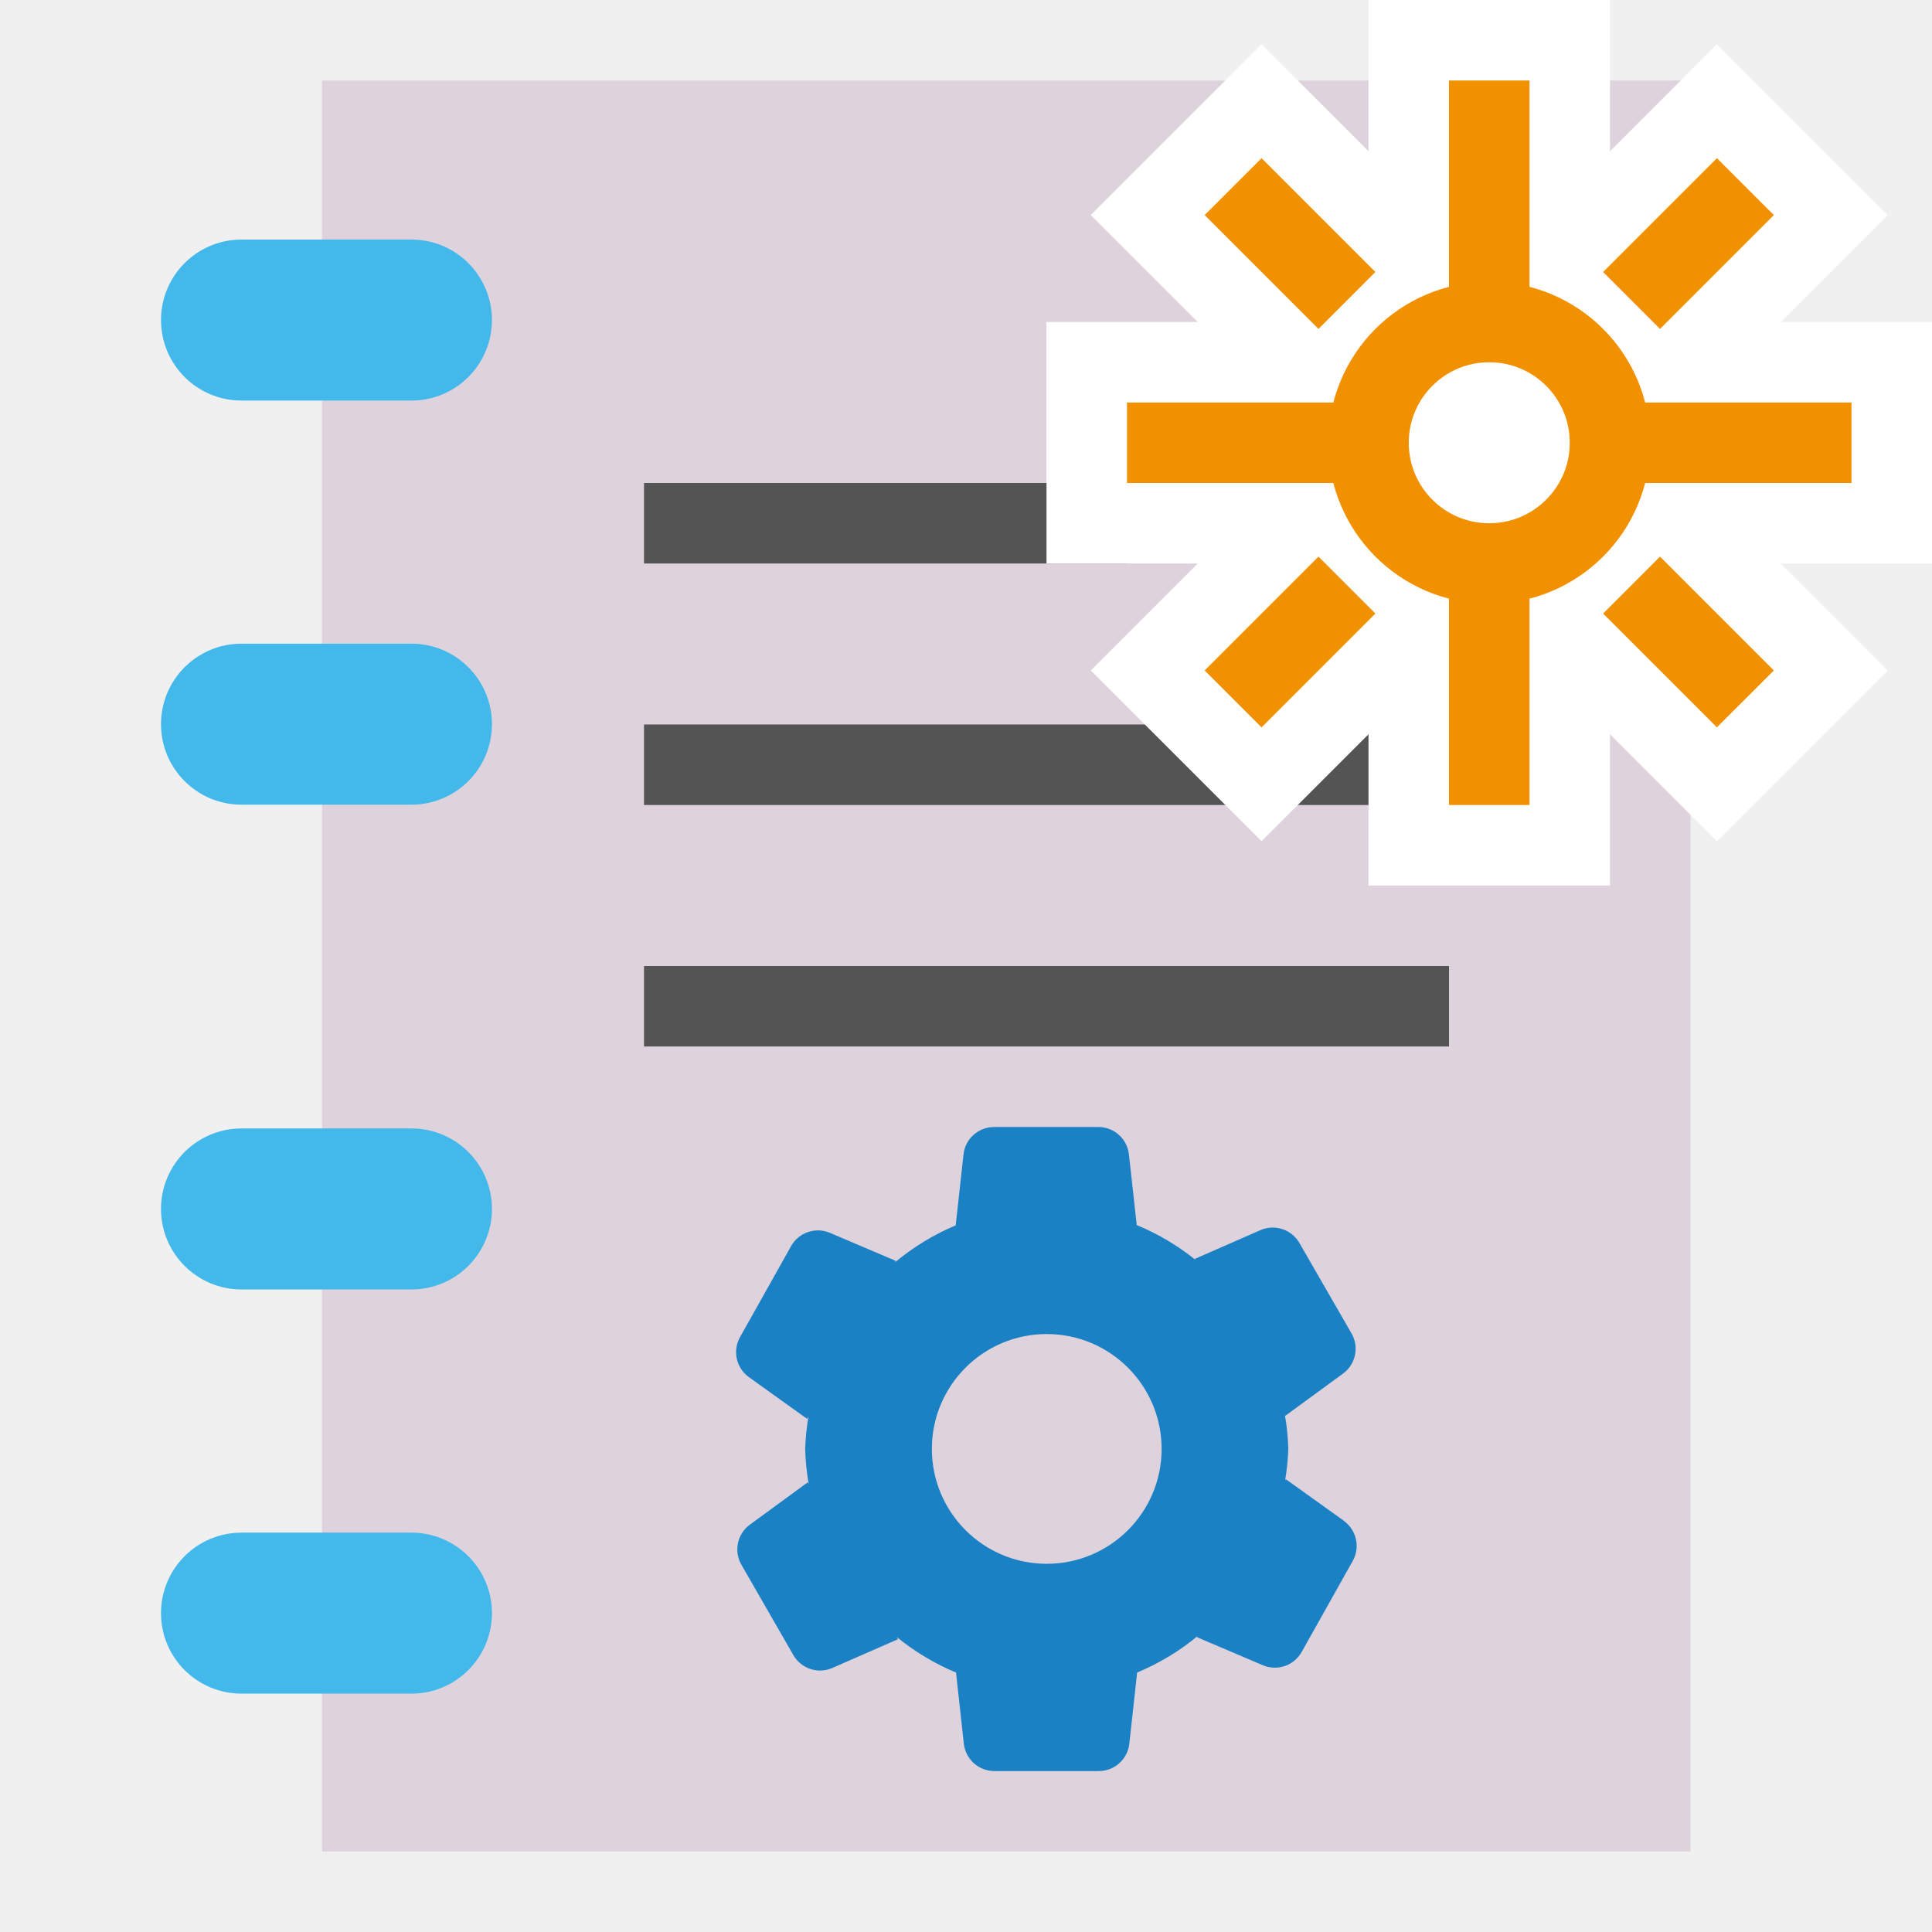
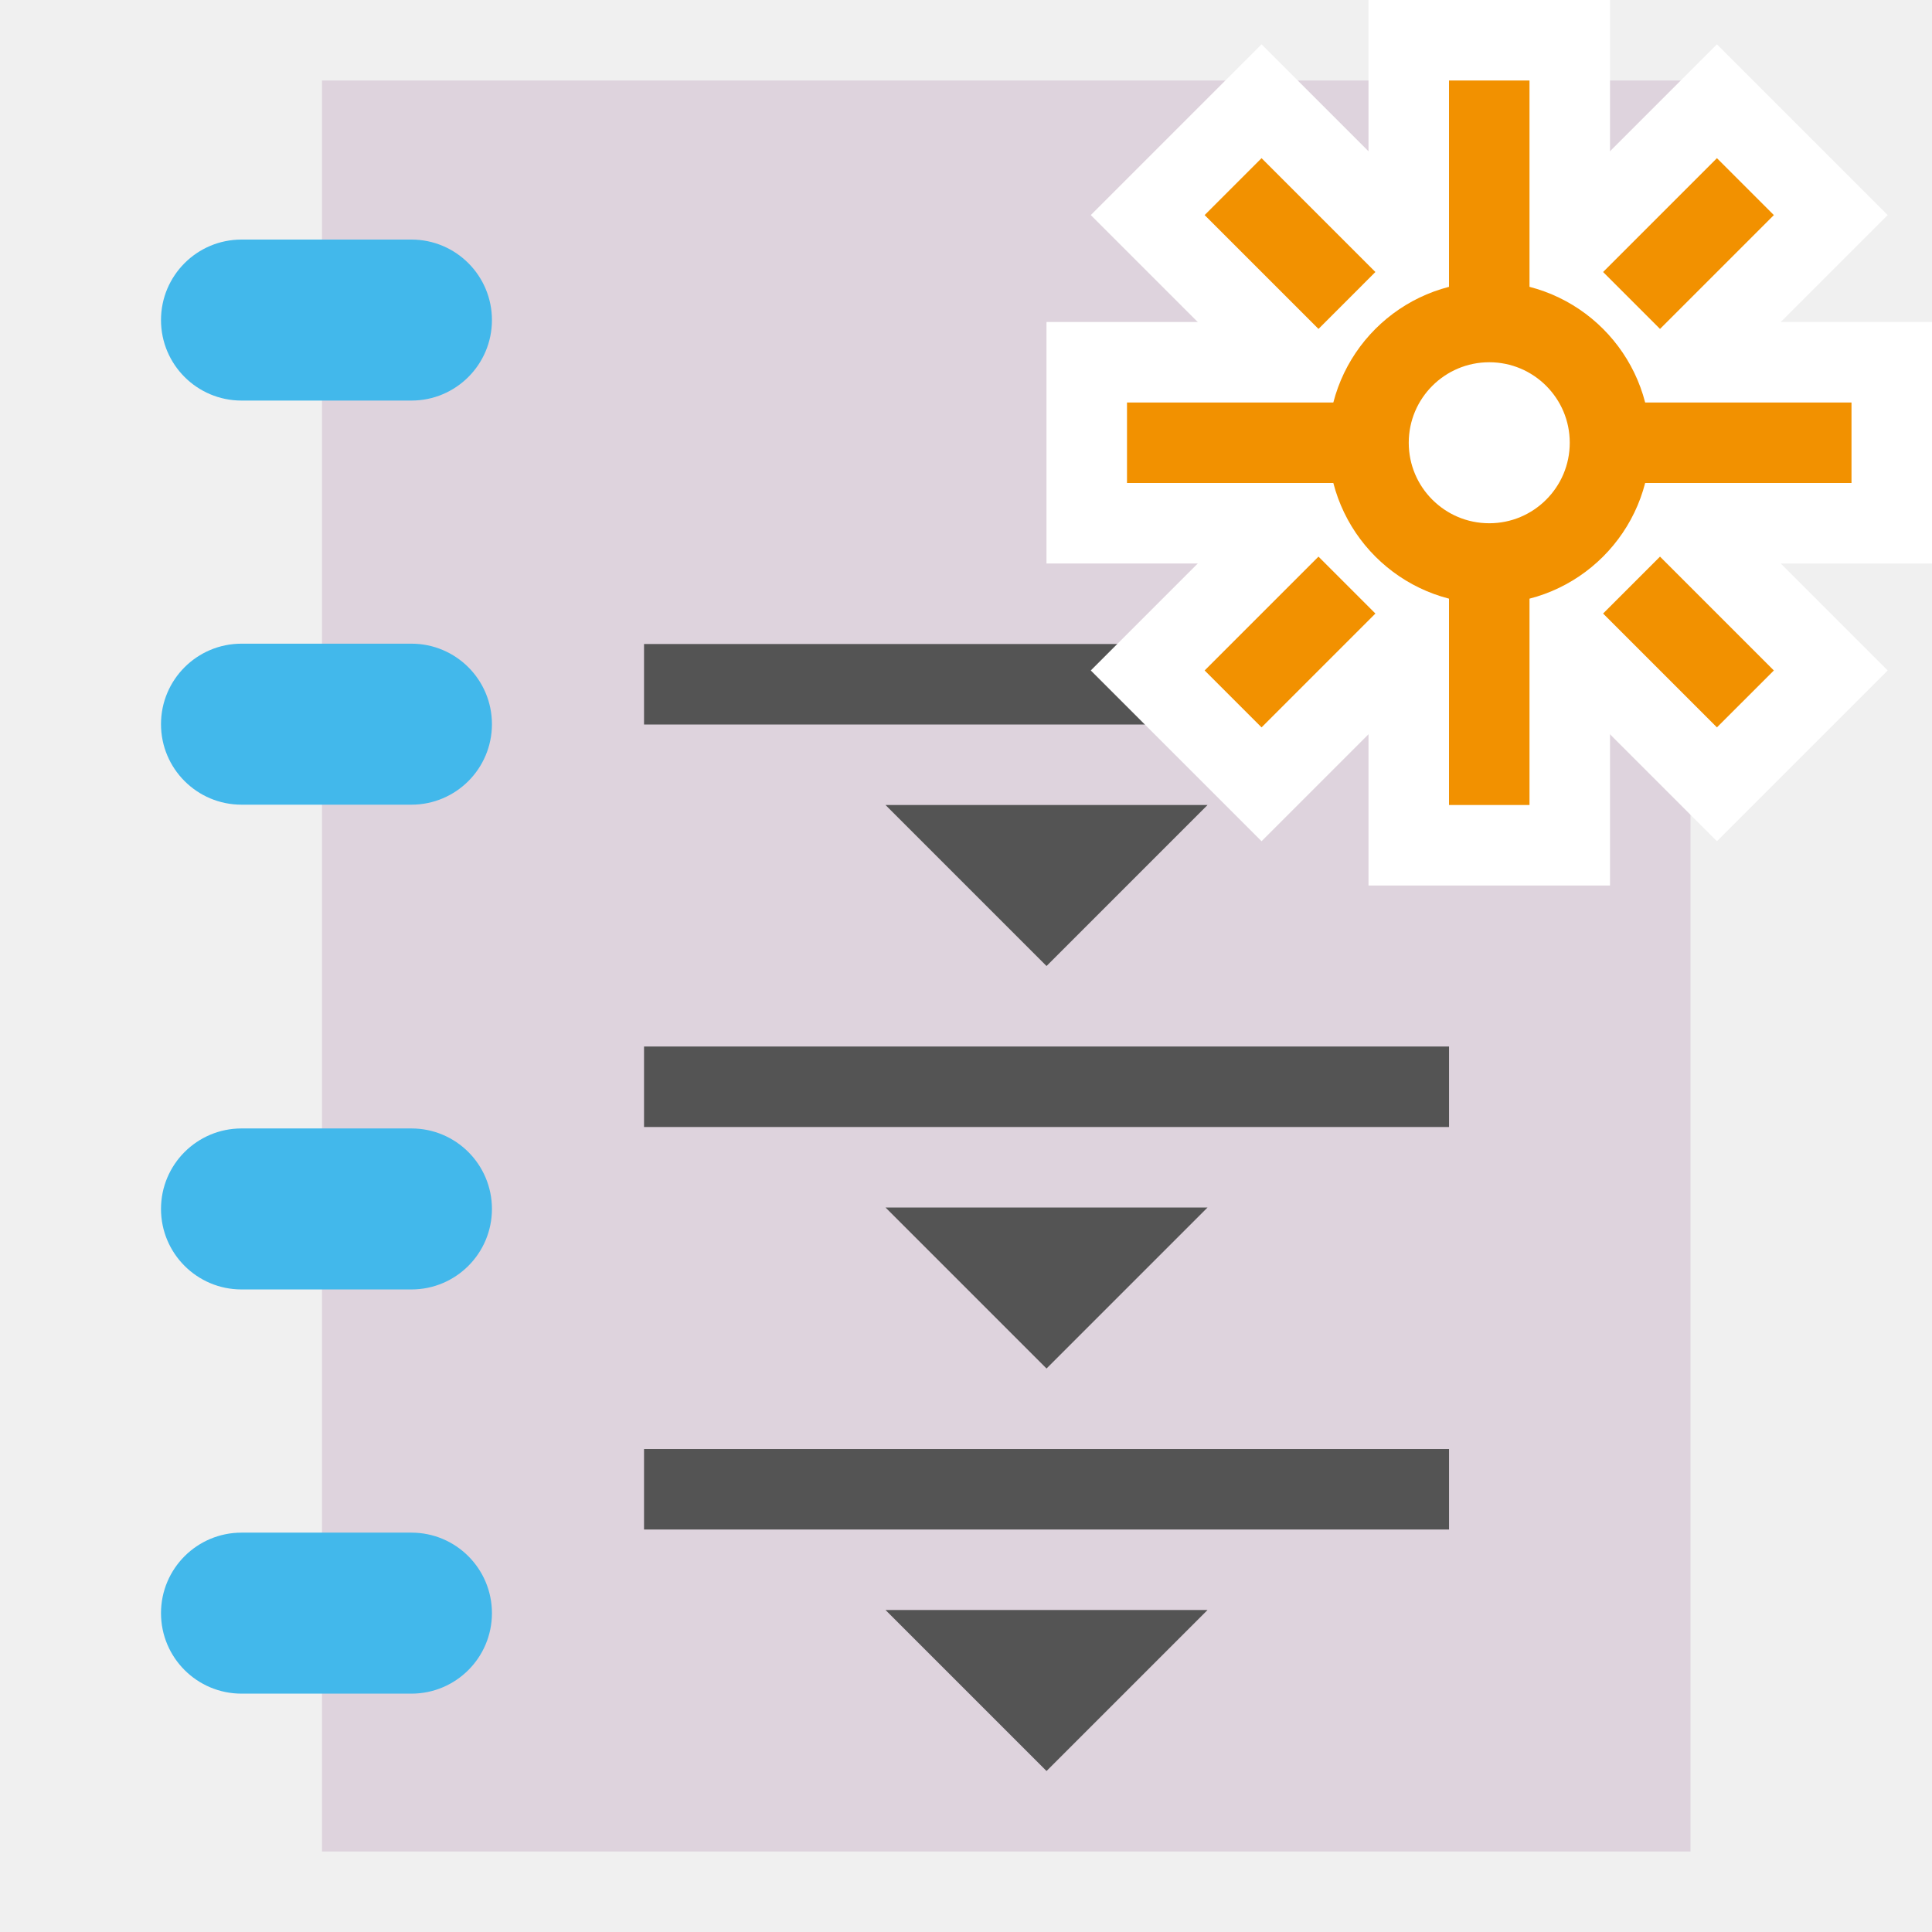
<svg xmlns="http://www.w3.org/2000/svg" id="Слой_1" data-name="Слой 1" viewBox="0 0 24 24" version="1.1" xml:space="preserve" width="24" height="24">
  <defs id="defs60">
    <style id="style58">.cls-1,.cls-2{fill:none;stroke:#ded3dd;stroke-linecap:round;stroke-linejoin:round;}.cls-1{stroke-width:2px;}.cls-2{stroke-width:4px;}</style>
    <style id="style28017">.cls-1{fill:none;stroke:#ded3dd;stroke-linecap:round;stroke-linejoin:round;stroke-width:2px;}.cls-2{fill:#42b8eb;}</style>
    <style id="style220">.cls-1{fill:none;stroke:#f2647e;stroke-linecap:round;stroke-linejoin:round;}.cls-2{fill:#d8d8d8;}.cls-3{fill:#333;}.cls-4{fill:#ded3dd;}.cls-5{fill:#42b8eb;}.cls-6{fill:#848484;}.cls-7{fill:#f2647e;}</style>
    <style id="style115733">.cls-1{fill:none;stroke:#ded3dd;stroke-linecap:round;stroke-linejoin:round;stroke-width:2px;}.cls-2{fill:#42b8eb;}</style>
    <style id="style115838">.cls-1{fill:#ded3dd;}.cls-2{fill:#42b8eb;}</style>
    <style id="style944">.cls-1{fill:none;stroke:#f2647e;stroke-linecap:round;stroke-linejoin:round;}.cls-2{fill:#f2647e;}.cls-3{fill:#848484;}.cls-4{fill:#ded3dd;}</style>
    <style id="style115920">.cls-1{fill:#42b8eb;}.cls-2{fill:#ded3dd;}</style>
    <style id="style27838">.cls-1{fill:#848484;}.cls-2{fill:#ded3dd;}.cls-3,.cls-6{fill:none;}.cls-3{stroke:#848484;stroke-miterlimit:10;stroke-width:0.955px;}.cls-4{fill:#42b8eb;}.cls-5{fill:#f2647e;}.cls-6{stroke:#f5f5f5;stroke-linecap:round;stroke-linejoin:round;stroke-width:2px;}</style>
    <style id="style116483">.cls-1{fill:#848484;}.cls-2,.cls-3,.cls-4,.cls-7{fill:none;stroke-linecap:round;stroke-linejoin:round;}.cls-2{stroke:#f2647e;}.cls-2,.cls-3,.cls-4{stroke-width:0.955px;}.cls-3{stroke:#42b8eb;}.cls-4{stroke:#0f71a8;}.cls-5{fill:#42b8eb;}.cls-6{fill:#f2647e;}.cls-7{stroke:#f5f5f5;stroke-width:2px;}</style>
    <style id="style24549">.cls-1{fill:#ded3dd;}</style>
    <style id="style158807">.cls-1{fill:#848484;}.cls-2{fill:#f29100;}.cls-3{fill:#ded3dd;}</style>
    <style id="style10156">.cls-1{fill:#ded3dd;}.cls-2{fill:#848484;}</style>
    <style id="style2419">.cls-1{fill:#ededed;}.cls-2{fill:#d8d8d8;}.cls-3{fill:#848484;}.cls-4{fill:#42b8eb;}.cls-5,.cls-7{fill:none;stroke-linecap:round;stroke-linejoin:round;}.cls-5{stroke:#ded3dd;}.cls-6{fill:#f2647e;}.cls-7{stroke:#f5f5f5;stroke-width:2px;}</style>
    <style id="style117073">.cls-1{fill:#848484;}.cls-2{fill:#ded3dd;}.cls-3{fill:#f2647e;}.cls-4{fill:none;stroke:#f5f5f5;stroke-linecap:round;stroke-linejoin:round;stroke-width:2px;}</style>
    <style id="style117073-1">.cls-1{fill:#848484;}.cls-2{fill:#ded3dd;}.cls-3{fill:#f2647e;}.cls-4{fill:none;stroke:#f5f5f5;stroke-linecap:round;stroke-linejoin:round;stroke-width:2px;}</style>
    <style id="style2419-6">.cls-1{fill:#ededed;}.cls-2{fill:#d8d8d8;}.cls-3{fill:#848484;}.cls-4{fill:#42b8eb;}.cls-5,.cls-7{fill:none;stroke-linecap:round;stroke-linejoin:round;}.cls-5{stroke:#ded3dd;}.cls-6{fill:#f2647e;}.cls-7{stroke:#f5f5f5;stroke-width:2px;}</style>
    <style id="style27079">.cls-1{fill:#848484;}.cls-2{fill:none;stroke:#42b8eb;stroke-linecap:round;stroke-linejoin:round;stroke-width:2px;}.cls-3{fill:#fff;}.cls-4{fill:#f2647e;}</style>
    <style id="style27997">.cls-1{fill:#8f8f8f;stroke:#DED3DD;stroke-linecap:round;stroke-linejoin:round;stroke-width:2px;}.cls-2{fill:#42B8EB;}</style>
    <style id="style2419-62">.cls-1{fill:#ededed;}.cls-2{fill:#d8d8d8;}.cls-3{fill:#8f8f8f;}.cls-4{fill:#42B8EB;}.cls-5,.cls-7{fill:none;stroke-linecap:round;stroke-linejoin:round;}.cls-5{stroke:#DED3DD;}.cls-6{fill:#f2647e;}.cls-7{stroke:#ded3dd;stroke-width:2px;}</style>
    <style id="style158484">.cls-1{fill:#ededed;}.cls-2{fill:#d8d8d8;}.cls-3{fill:#8f8f8f;}.cls-4{fill:#42B8EB;}.cls-5,.cls-7{fill:none;stroke-linecap:round;stroke-linejoin:round;}.cls-5{stroke:#DED3DD;}.cls-6{fill:#f2647e;}.cls-7{stroke:#ded3dd;stroke-width:2px;}</style>
    <style id="style24549-2">.cls-1{fill:#DED3DD;}</style>
  </defs>
  <style type="text/css" id="style833">
	.st0{fill:#ded3dd;}
	.st1{fill:none;stroke:#ded3dd;}
</style>
  <g id="g2" transform="translate(190,-78)" style="display:inline" />
  <g id="g61" transform="translate(190,-78)" style="display:inline" />
  <g id="g62" transform="translate(190,-78)" style="display:inline" />
  <g id="g63" transform="translate(190,-78)" style="display:inline" />
  <path id="rect158494-1" style="display:inline;fill:#ded3dd;fill-opacity:1;stroke:none;stroke-width:1" d="m 116,79 v 22 h 17 V 79 Z" transform="translate(-112,-78)" />
  <path class="cls-4" d="M 117.111,82.976 H 115 a 1,1 0 0 1 0,-2 h 2.111 a 1,1 0 0 1 0,2 z" id="path158496-5" style="display:inline;fill:#42b8eb;fill-opacity:1;stroke:none" transform="translate(-112,-78)" />
  <path class="cls-4" d="M 117.111,87.996 H 115 a 1,1 0 0 1 0,-2 h 2.111 a 1,1 0 0 1 0,2 z" id="path158498-5" style="display:inline;fill:#42b8eb;fill-opacity:1;stroke:none" transform="translate(-112,-78)" />
  <path class="cls-4" d="M 117.111,94.018 H 115 a 1,1 0 0 1 0,-2 h 2.111 a 1,1 0 0 1 0,2 z" id="path158500-4" style="display:inline;fill:#42b8eb;fill-opacity:1;stroke:none" transform="translate(-112,-78)" />
  <path class="cls-4" d="M 117.111,99.039 H 115 a 1,1 0 0 1 0,-2 h 2.111 a 1,1 0 0 1 0,2 z" id="path158502-7" style="display:inline;fill:#42b8eb;fill-opacity:1;stroke:none" transform="translate(-112,-78)" />
-   <path style="display:inline;fill:none;stroke:#545454;stroke-width:1;stroke-linecap:butt;stroke-linejoin:miter;stroke-miterlimit:4;stroke-dasharray:none;stroke-opacity:1" d="m 120,84.5 h 6" id="path3404" transform="translate(-112,-78)" />
-   <path style="display:inline;fill:none;stroke:#545454;stroke-width:1;stroke-linecap:butt;stroke-linejoin:miter;stroke-miterlimit:4;stroke-dasharray:none;stroke-opacity:1" d="m 120,87.5 h 10" id="path3406" transform="translate(-112,-78)" />
-   <path style="display:inline;fill:none;stroke:#545454;stroke-width:1;stroke-linecap:butt;stroke-linejoin:miter;stroke-miterlimit:4;stroke-dasharray:none;stroke-opacity:1" d="m 120,90.5 h 10" id="path3408" transform="translate(-112,-78)" />
+   <style type="text/css" id="style833-0">
+ 	.st0{fill:#727272;stroke:#DED3DD;stroke-linecap:round;stroke-linejoin:bevel;}
+ 	.st1{fill:#ded3dd;}
+ 	.st2{fill:#DED3DD;}
+ 	.st3{fill:none;stroke:#727272;stroke-linejoin:round;}
+ </style>
+   <g id="g6964" transform="translate(0.1524375,-1.5178)">
+     <path style="display:inline;fill:none;stroke:#545454;stroke-width:1;stroke-linecap:butt;stroke-linejoin:miter;stroke-miterlimit:4;stroke-dasharray:none;stroke-opacity:1" d="M 7.848,15.018 H 17.848" id="path188" />
+     <path style="display:inline;fill:#545454;fill-opacity:1;stroke:none;stroke-width:1;stroke-linecap:butt;stroke-opacity:1" d="m 10.848,16.518 2,2 2,-2 z" id="path198" />
+   </g>
+   <g id="g6964-2" transform="translate(0.1524375,-6.5178)">
+     <path style="display:inline;fill:none;stroke:#545454;stroke-width:1;stroke-linecap:butt;stroke-linejoin:miter;stroke-miterlimit:4;stroke-dasharray:none;stroke-opacity:1" d="M 7.848,15.018 H 17.848" id="path188-9" />
+     <path style="display:inline;fill:#545454;fill-opacity:1;stroke:none;stroke-width:1;stroke-linecap:butt;stroke-opacity:1" d="m 10.848,16.518 2,2 2,-2 z" id="path198-1" />
+   </g>
+   <g id="g6964-3" transform="translate(0.152437,3.48219)">
+     <path style="display:inline;fill:none;stroke:#545454;stroke-width:1;stroke-linecap:butt;stroke-linejoin:miter;stroke-miterlimit:4;stroke-dasharray:none;stroke-opacity:1" d="M 7.848,15.018 H 17.848" id="path188-6" />
+     <path style="display:inline;fill:#545454;fill-opacity:1;stroke:none;stroke-width:1;stroke-linecap:butt;stroke-opacity:1" d="m 10.848,16.518 2,2 2,-2 z" id="path198-0" />
+   </g>
  <g id="g201" transform="translate(-10,-180)" style="display:inline">
    <rect style="fill:#ffffff;fill-opacity:1;stroke:none;stroke-width:1;stroke-linecap:round;stroke-linejoin:round" id="rect175" width="3" height="11" x="184" y="-34" transform="rotate(90)" />
    <rect style="fill:#ffffff;fill-opacity:1;stroke:none;stroke-width:1;stroke-linecap:round;stroke-linejoin:round" id="rect176" width="3" height="11" x="109.516" y="-156.821" transform="rotate(135)" />
    <rect style="fill:#ffffff;fill-opacity:1;stroke:none;stroke-width:1;stroke-linecap:round;stroke-linejoin:round" id="rect177" width="3" height="11" x="149.821" y="-116.516" transform="matrix(0.7071068,0.7071068,0.7071068,-0.7071068,0,0)" />
    <rect style="fill:#ffffff;fill-opacity:1;stroke:none;stroke-width:1;stroke-linecap:round;stroke-linejoin:round" id="rect178" width="3" height="11" x="27" y="180" />
    <path style="fill:none;stroke:#f29100;stroke-width:1px;stroke-linecap:butt;stroke-linejoin:miter;stroke-opacity:1" d="m 28.5,190 v -9" id="path178" />
    <rect style="fill:#f29100;fill-opacity:1;stroke:none;stroke-width:1.5;stroke-linecap:round;stroke-linejoin:round;stroke-miterlimit:4;stroke-dasharray:none;stroke-opacity:1" id="rect179" width="1" height="2" x="110.516" y="-148.821" transform="rotate(135)" />
    <rect style="fill:#f29100;fill-opacity:1;stroke:none;stroke-width:1.5;stroke-linecap:round;stroke-linejoin:round;stroke-miterlimit:4;stroke-dasharray:none;stroke-opacity:1" id="rect180" width="2" height="1" x="106.516" y="-151.821" transform="rotate(135)" />
    <rect style="fill:#f29100;fill-opacity:1;stroke:none;stroke-width:1.5;stroke-linecap:round;stroke-linejoin:round;stroke-miterlimit:4;stroke-dasharray:none;stroke-opacity:1" id="rect181" width="2" height="1" x="113.516" y="-151.821" transform="rotate(135)" />
    <rect style="fill:#f29100;fill-opacity:1;stroke:none;stroke-width:1.5;stroke-linecap:round;stroke-linejoin:round;stroke-miterlimit:4;stroke-dasharray:none;stroke-opacity:1" id="rect182" width="1" height="2" x="110.516" y="-155.821" transform="rotate(135)" />
    <path style="display:inline;fill:none;stroke:#f29100;stroke-width:1px;stroke-linecap:butt;stroke-linejoin:miter;stroke-opacity:1" d="m 24,185.5 h 9" id="path182" />
    <circle style="fill:#ffffff;fill-opacity:1;stroke:#f29100;stroke-width:1;stroke-linecap:round;stroke-linejoin:round" id="circle182" cx="28.5" cy="185.5" r="1.5" />
  </g>
-   <path class="cls-4" d="m 128.696,96.893 -0.723,-0.518 -0.009,0.015 a 2.966,2.966 0 0 0 0.04,-0.392 2.969,2.969 0 0 0 -0.042,-0.417 l 0.004,0.007 0.718,-0.525 a 0.382,0.382 0 0 0 0.105,-0.499 L 128.142,93.441 a 0.382,0.382 0 0 0 -0.484,-0.16 l -0.815,0.357 0.007,0.012 a 2.979,2.979 0 0 0 -0.729,-0.432 l -0.097,-0.878 A 0.382,0.382 0 0 0 125.645,92 h -1.296 a 0.382,0.382 0 0 0 -0.38,0.34 l -0.097,0.882 a 2.978,2.978 0 0 0 -0.754,0.459 l 0.01,-0.018 -0.818,-0.348 a 0.382,0.382 0 0 0 -0.483,0.165 l -0.634,1.13 a 0.382,0.382 0 0 0 0.111,0.498 l 0.723,0.518 0.016,-0.028 a 2.975,2.975 0 0 0 -0.041,0.402 2.973,2.973 0 0 0 0.044,0.435 l -0.012,-0.021 -0.718,0.525 a 0.382,0.382 0 0 0 -0.106,0.499 l 0.646,1.123 a 0.382,0.382 0 0 0 0.484,0.159 l 0.815,-0.357 -0.017,-0.029 a 2.979,2.979 0 0 0 0.738,0.443 l 0.097,0.884 a 0.382,0.382 0 0 0 0.38,0.34 h 1.296 a 0.382,0.382 0 0 0 0.38,-0.34 l 0.097,-0.884 a 2.978,2.978 0 0 0 0.752,-0.454 l -0.009,0.015 0.818,0.348 a 0.382,0.382 0 0 0 0.483,-0.165 l 0.634,-1.13 a 0.382,0.382 0 0 0 -0.111,-0.498 z m -3.693,0.533 a 1.427,1.427 0 1 1 1.427,-1.427 1.427,1.427 0 0 1 -1.427,1.427 z" id="path27091" style="display:inline;fill:#1a81c4;fill-opacity:1;stroke:none" transform="translate(-112,-78)" />
-   <style type="text/css" id="style833-0">
- 	.st0{fill:#727272;stroke:#DED3DD;stroke-linecap:round;stroke-linejoin:bevel;}
- 	.st1{fill:#ded3dd;}
- 	.st2{fill:#DED3DD;}
- 	.st3{fill:none;stroke:#727272;stroke-linejoin:round;}
- </style>
</svg>
